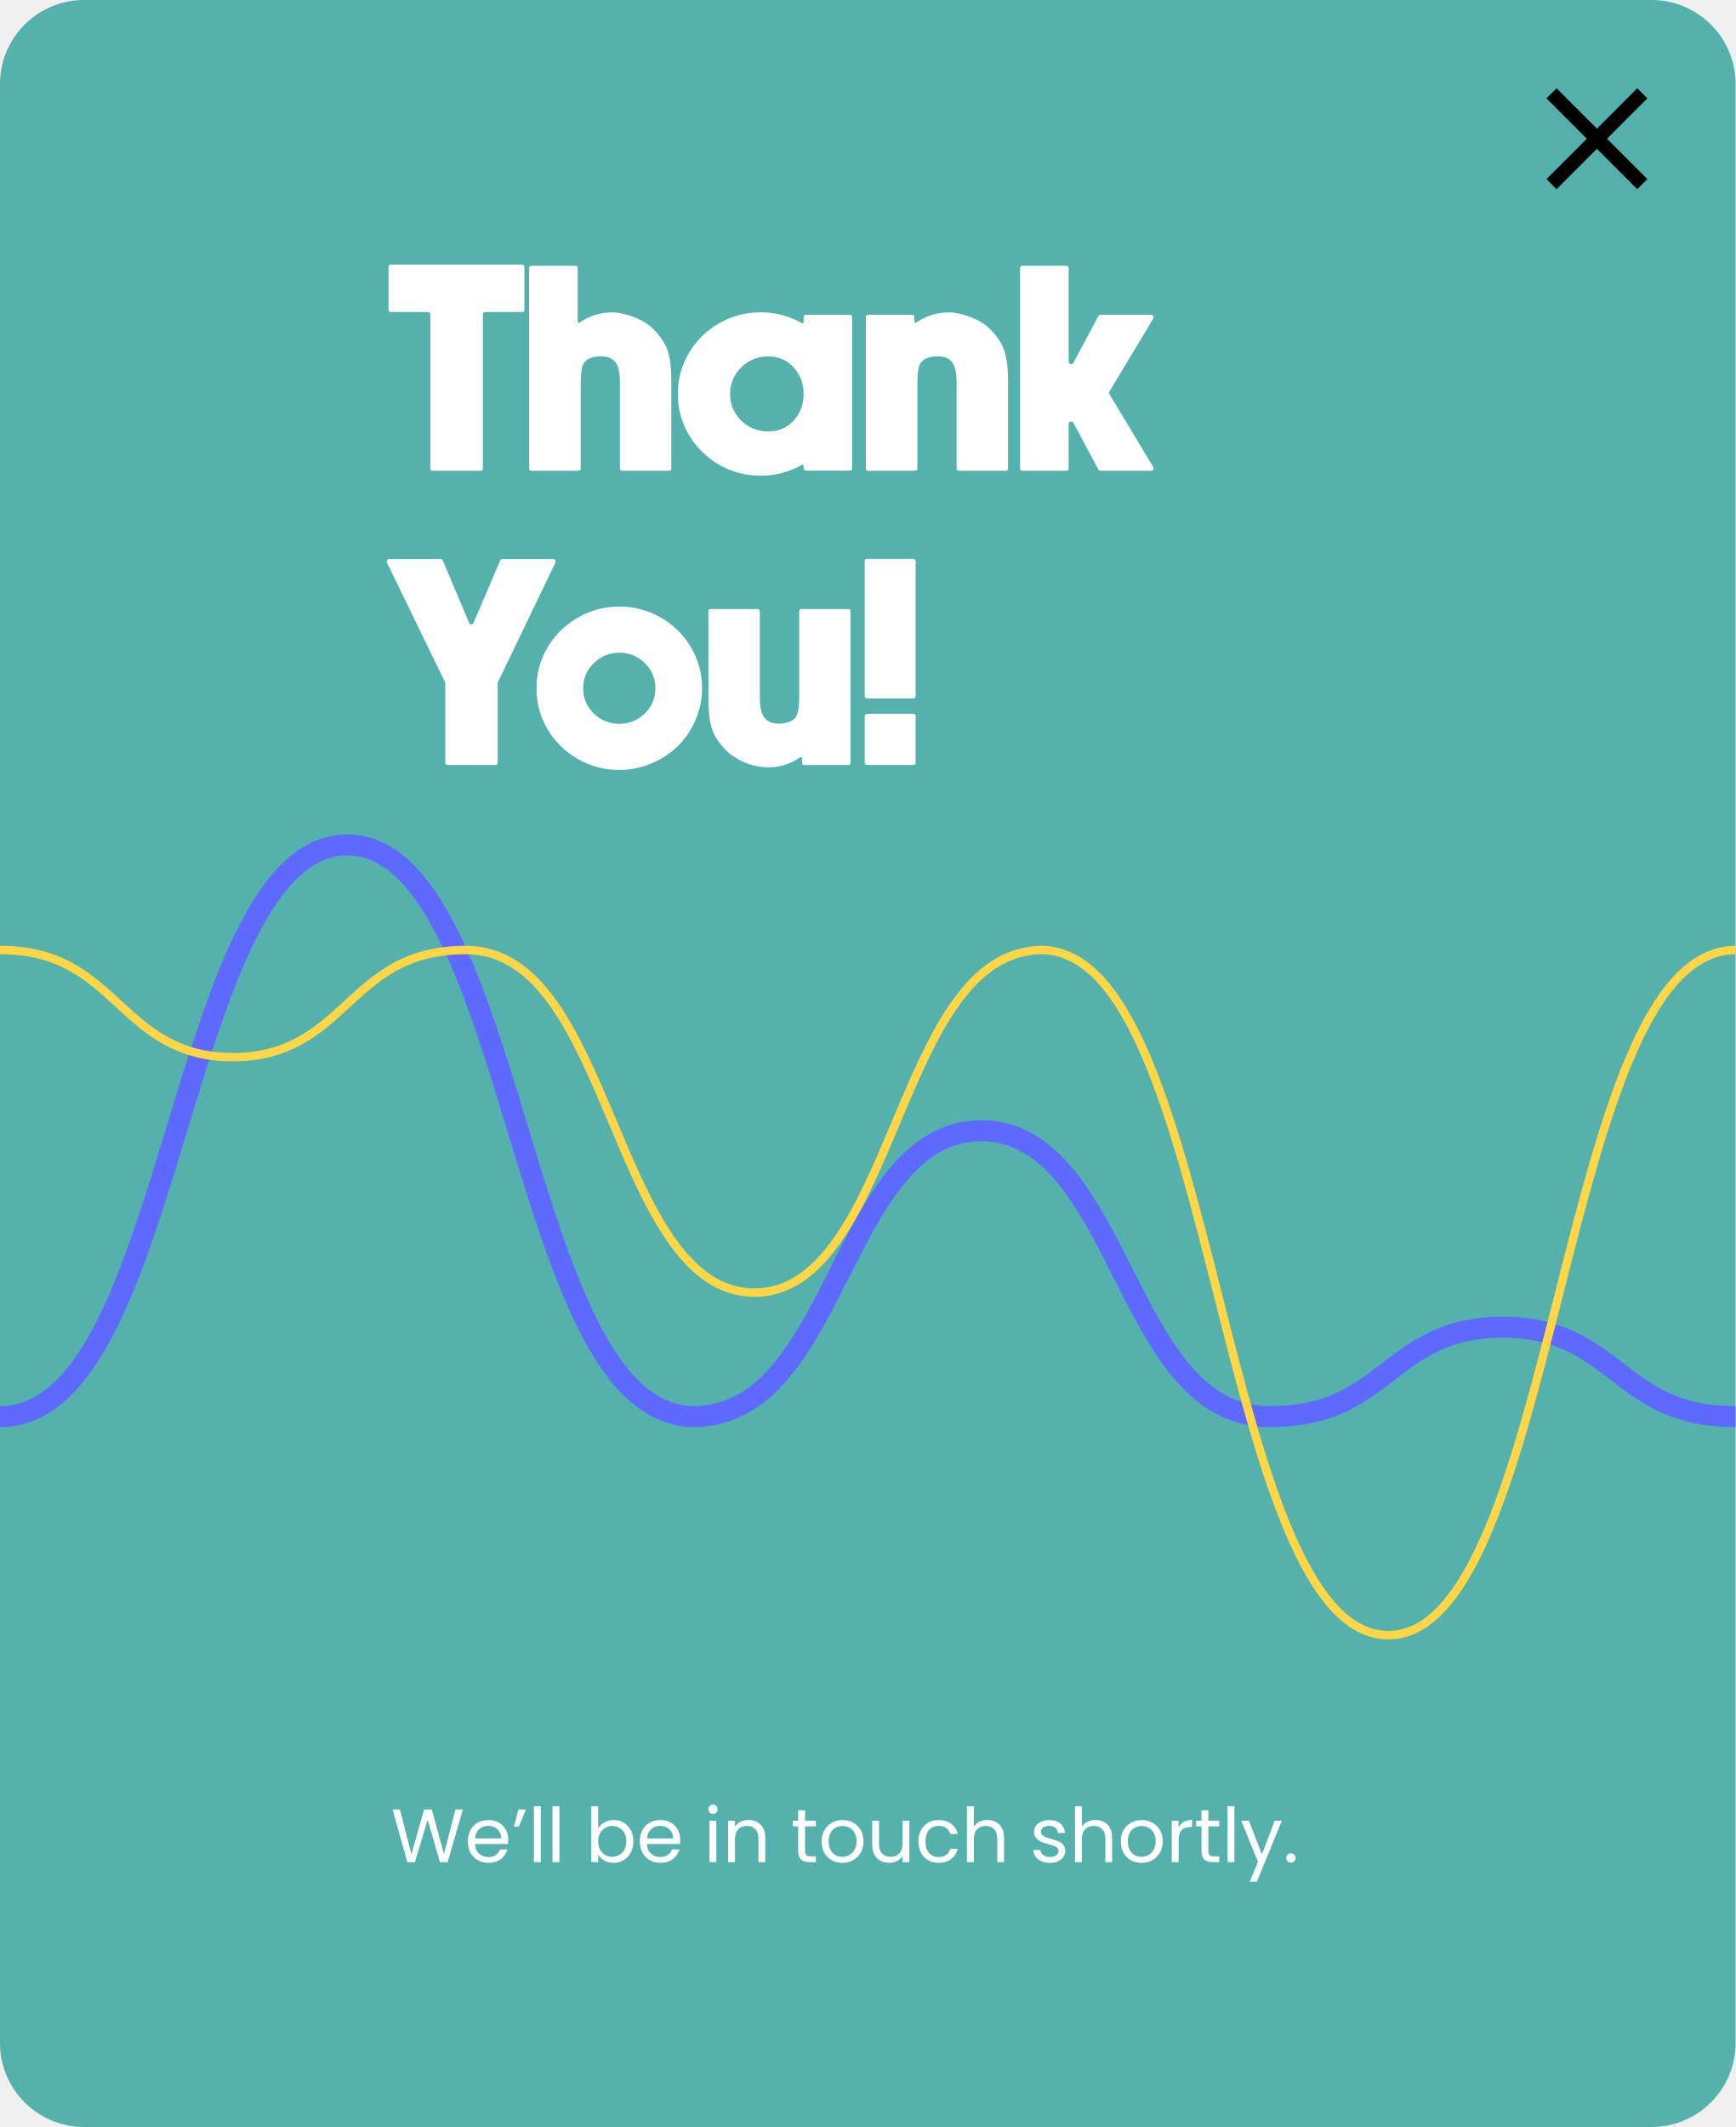
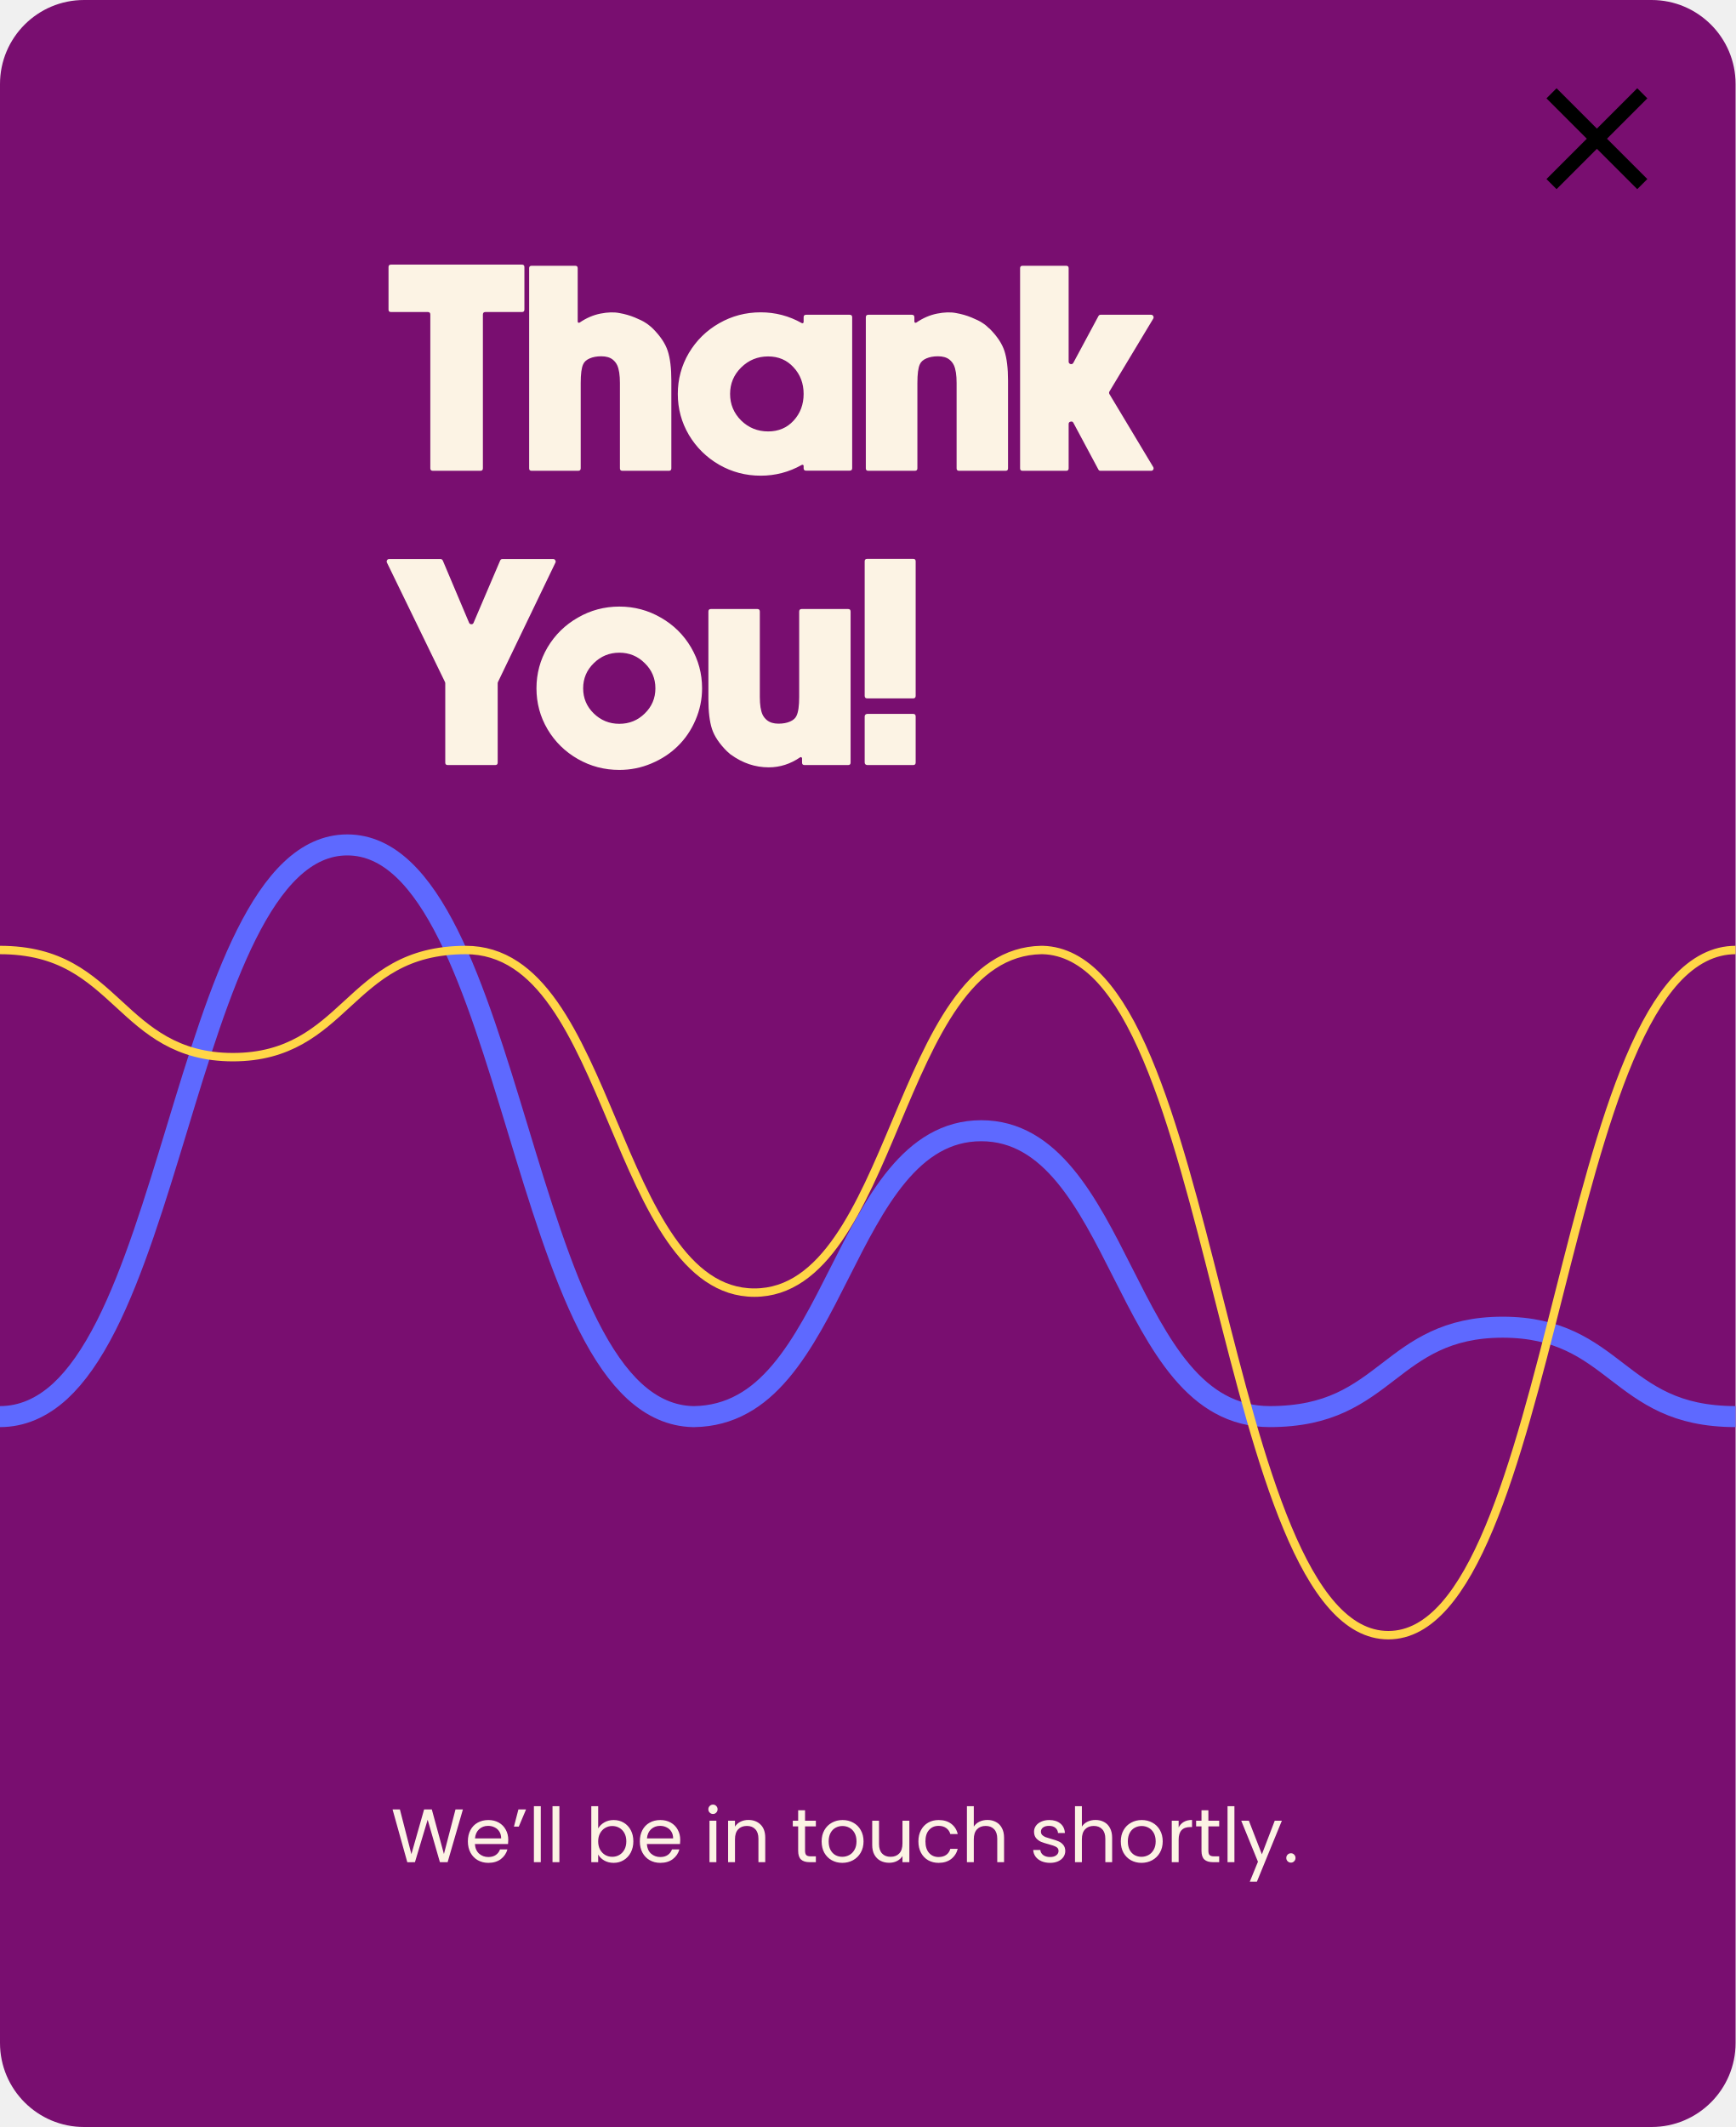
<svg xmlns="http://www.w3.org/2000/svg" width="413" height="506" fill="none">
-   <rect width="413" height="506" rx="20" fill="#55B1AB" />
+   <rect width="413" height="506" rx="20" fill="#790E70" />
  <path d="M370.4 45L368 42.6L377.6 33L368 23.4L370.4 21L380 30.6L389.6 21L392 23.4L382.4 33L392 42.6L389.6 45L380 35.4L370.4 45Z" fill="black" />
-   <path d="M124.206 62.952C124.593 62.952 124.787 63.146 124.787 63.533V73.65C124.787 74.038 124.593 74.231 124.206 74.231H115.49C115.103 74.231 114.909 74.436 114.909 74.847V111.419C114.909 111.806 114.704 112 114.294 112H103.015C102.604 112 102.399 111.806 102.399 111.419V74.847C102.399 74.436 102.206 74.231 101.818 74.231H93.034C92.647 74.231 92.453 74.038 92.453 73.65V63.533C92.453 63.146 92.647 62.952 93.034 62.952H124.206ZM155.344 78.162C157.144 79.962 158.329 81.74 158.898 83.494C159.468 85.249 159.753 87.596 159.753 90.535V111.419C159.753 111.806 159.559 112 159.172 112H148.098C147.71 112 147.517 111.806 147.517 111.419V91.116C147.517 89.225 147.3 87.812 146.867 86.878C146.617 86.354 146.263 85.909 145.808 85.545C145.147 85.021 144.235 84.759 143.073 84.759C142.002 84.759 141.079 84.93 140.305 85.272C139.53 85.613 139.017 86.08 138.767 86.673C138.379 87.493 138.186 88.974 138.186 91.116V111.419C138.186 111.806 137.98 112 137.57 112H126.496C126.109 112 125.915 111.806 125.915 111.419V63.807C125.915 63.419 126.109 63.226 126.496 63.226H136.887C137.274 63.226 137.468 63.419 137.468 63.807V76.487C137.468 76.601 137.513 76.692 137.604 76.761C137.718 76.806 137.832 76.795 137.946 76.727C139.519 75.656 141.159 74.949 142.868 74.607C144.6 74.266 146.104 74.22 147.38 74.471C148.679 74.699 149.909 75.052 151.071 75.53C152.233 76.009 153.065 76.419 153.566 76.761C154.09 77.103 154.41 77.33 154.523 77.444C154.842 77.695 155.116 77.934 155.344 78.162ZM202.17 74.881C202.58 74.881 202.785 75.075 202.785 75.462V111.385C202.785 111.772 202.58 111.966 202.17 111.966H191.813C191.426 111.966 191.232 111.772 191.232 111.385V110.838C191.232 110.724 191.187 110.644 191.096 110.599C191.005 110.553 190.902 110.553 190.788 110.599C187.757 112.308 184.499 113.162 181.013 113.162C177.458 113.162 174.165 112.296 171.135 110.564C168.104 108.81 165.7 106.44 163.923 103.455C162.168 100.47 161.291 97.223 161.291 93.714C161.291 90.205 162.168 86.958 163.923 83.973C165.7 80.988 168.104 78.629 171.135 76.897C174.165 75.166 177.458 74.3 181.013 74.3C184.499 74.3 187.757 75.154 190.788 76.863C190.902 76.909 191.005 76.909 191.096 76.863C191.187 76.795 191.232 76.704 191.232 76.59V75.462C191.232 75.075 191.426 74.881 191.813 74.881H202.17ZM182.79 102.635C185.251 102.635 187.268 101.78 188.84 100.071C190.435 98.34 191.232 96.22 191.232 93.714C191.232 91.207 190.435 89.1 188.84 87.391C187.268 85.659 185.251 84.793 182.79 84.793C180.284 84.793 178.142 85.67 176.364 87.425C174.61 89.157 173.732 91.253 173.732 93.714C173.732 96.175 174.61 98.283 176.364 100.037C178.142 101.769 180.284 102.635 182.79 102.635ZM235.461 78.162C237.261 79.962 238.446 81.74 239.016 83.494C239.585 85.249 239.87 87.596 239.87 90.535V111.419C239.87 111.806 239.676 112 239.289 112H228.215C227.827 112 227.634 111.806 227.634 111.419V91.116C227.634 89.225 227.417 87.812 226.984 86.878C226.734 86.354 226.381 85.909 225.925 85.545C225.264 85.021 224.353 84.759 223.19 84.759C222.119 84.759 221.197 84.93 220.422 85.272C219.647 85.613 219.134 86.08 218.884 86.673C218.496 87.493 218.303 88.974 218.303 91.116V111.419C218.303 111.806 218.098 112 217.688 112H206.613C206.226 112 206.032 111.806 206.032 111.419V75.496C206.032 75.086 206.226 74.881 206.613 74.881H217.004C217.391 74.881 217.585 75.086 217.585 75.496V76.487C217.585 76.601 217.631 76.692 217.722 76.761C217.836 76.806 217.95 76.795 218.063 76.727C219.636 75.656 221.276 74.949 222.985 74.607C224.717 74.266 226.221 74.22 227.497 74.471C228.796 74.699 230.026 75.052 231.188 75.53C232.351 76.009 233.182 76.419 233.684 76.761C234.208 77.103 234.527 77.33 234.641 77.444C234.732 77.513 234.823 77.592 234.914 77.684C235.005 77.752 235.096 77.843 235.188 77.957C235.301 78.048 235.393 78.117 235.461 78.162ZM264.001 93.748L274.426 111.111C274.54 111.316 274.54 111.521 274.426 111.727C274.312 111.909 274.141 112 273.913 112H261.882C261.631 112 261.46 111.897 261.369 111.692L255.422 100.584C255.285 100.311 255.057 100.219 254.738 100.311C254.442 100.379 254.294 100.561 254.294 100.857V111.419C254.294 111.806 254.1 112 253.713 112H243.322C242.935 112 242.741 111.806 242.741 111.419V63.807C242.741 63.419 242.935 63.226 243.322 63.226H253.713C254.1 63.226 254.294 63.419 254.294 63.807V86.023C254.294 86.32 254.442 86.513 254.738 86.605C255.057 86.673 255.285 86.57 255.422 86.297L261.369 75.223C261.483 74.995 261.654 74.881 261.882 74.881H273.913C274.141 74.881 274.312 74.983 274.426 75.189C274.54 75.394 274.54 75.599 274.426 75.804L264.001 93.133C263.887 93.315 263.887 93.52 264.001 93.748ZM131.623 132.986C131.851 132.986 132.022 133.089 132.136 133.294C132.25 133.476 132.261 133.659 132.17 133.841L118.498 162.244C118.452 162.335 118.43 162.415 118.43 162.483V181.419C118.43 181.806 118.236 182 117.849 182H106.535C106.148 182 105.954 181.806 105.954 181.419V162.483C105.954 162.415 105.931 162.335 105.886 162.244L92.077 133.841C91.986 133.636 91.997 133.442 92.111 133.26C92.225 133.077 92.396 132.986 92.624 132.986H104.826C105.054 132.986 105.236 133.112 105.373 133.362L111.628 148.162C111.742 148.39 111.924 148.504 112.175 148.504C112.425 148.504 112.596 148.39 112.688 148.162L119.011 133.362C119.125 133.112 119.307 132.986 119.558 132.986H131.623ZM137.502 146.932C140.533 145.177 143.825 144.3 147.38 144.3C150.935 144.3 154.227 145.177 157.258 146.932C160.288 148.663 162.681 151.022 164.436 154.007C166.19 156.992 167.067 160.239 167.067 163.748C167.067 166.368 166.543 168.886 165.495 171.302C164.47 173.694 163.068 175.757 161.291 177.488C159.536 179.22 157.44 180.599 155.002 181.624C152.587 182.649 150.046 183.162 147.38 183.162C143.825 183.162 140.533 182.296 137.502 180.564C134.471 178.833 132.067 176.474 130.29 173.489C128.535 170.504 127.658 167.257 127.658 163.748C127.658 160.239 128.535 156.992 130.29 154.007C132.067 151.022 134.471 148.663 137.502 146.932ZM141.296 169.729C142.982 171.37 145.01 172.19 147.38 172.19C149.75 172.19 151.766 171.37 153.43 169.729C155.116 168.089 155.959 166.095 155.959 163.748C155.959 161.401 155.116 159.407 153.43 157.767C151.766 156.103 149.75 155.271 147.38 155.271C145.01 155.271 142.982 156.103 141.296 157.767C139.61 159.407 138.767 161.401 138.767 163.748C138.767 166.095 139.61 168.089 141.296 169.729ZM201.828 144.881C202.215 144.881 202.409 145.086 202.409 145.496V181.419C202.409 181.806 202.215 182 201.828 182H191.438C191.05 182 190.856 181.806 190.856 181.419V180.394C190.856 180.28 190.799 180.2 190.686 180.154C190.594 180.086 190.503 180.086 190.412 180.154C188.088 181.749 185.593 182.547 182.927 182.547C179.691 182.547 176.683 181.533 173.903 179.505L173.835 179.471C173.539 179.22 173.254 178.969 172.98 178.719C171.18 176.919 169.995 175.153 169.426 173.421C168.856 171.666 168.571 169.319 168.571 166.38V145.496C168.571 145.086 168.765 144.881 169.152 144.881H180.227C180.614 144.881 180.808 145.086 180.808 145.496V165.799C180.808 167.667 181.024 169.069 181.457 170.003C181.708 170.527 182.061 170.971 182.517 171.336C183.2 171.883 184.112 172.156 185.251 172.156C186.322 172.156 187.245 171.985 188.02 171.644C188.794 171.302 189.307 170.835 189.558 170.242C189.968 169.376 190.173 167.895 190.173 165.799V145.496C190.173 145.086 190.367 144.881 190.754 144.881H201.828ZM217.312 169.832C217.699 169.832 217.893 170.037 217.893 170.447V181.385C217.893 181.795 217.699 182 217.312 182H206.374C206.215 182 206.066 181.943 205.93 181.829C205.816 181.715 205.759 181.567 205.759 181.385V170.447C205.759 170.265 205.816 170.117 205.93 170.003C206.066 169.889 206.215 169.832 206.374 169.832H217.312ZM217.312 132.952C217.699 132.952 217.893 133.146 217.893 133.533V165.525C217.893 165.936 217.699 166.141 217.312 166.141H206.34C205.952 166.141 205.759 165.936 205.759 165.525V133.533C205.759 133.146 205.952 132.952 206.34 132.952H217.312Z" fill="white" />
+   <path d="M124.206 62.952C124.593 62.952 124.787 63.146 124.787 63.533V73.65C124.787 74.038 124.593 74.231 124.206 74.231H115.49C115.103 74.231 114.909 74.436 114.909 74.847V111.419C114.909 111.806 114.704 112 114.294 112H103.015C102.604 112 102.399 111.806 102.399 111.419V74.847C102.399 74.436 102.206 74.231 101.818 74.231H93.034C92.647 74.231 92.453 74.038 92.453 73.65V63.533C92.453 63.146 92.647 62.952 93.034 62.952H124.206ZM155.344 78.162C157.144 79.962 158.329 81.74 158.898 83.494C159.468 85.249 159.753 87.596 159.753 90.535V111.419C159.753 111.806 159.559 112 159.172 112H148.098C147.71 112 147.517 111.806 147.517 111.419V91.116C147.517 89.225 147.3 87.812 146.867 86.878C146.617 86.354 146.263 85.909 145.808 85.545C145.147 85.021 144.235 84.759 143.073 84.759C142.002 84.759 141.079 84.93 140.305 85.272C139.53 85.613 139.017 86.08 138.767 86.673C138.379 87.493 138.186 88.974 138.186 91.116V111.419C138.186 111.806 137.98 112 137.57 112H126.496C126.109 112 125.915 111.806 125.915 111.419V63.807C125.915 63.419 126.109 63.226 126.496 63.226H136.887C137.274 63.226 137.468 63.419 137.468 63.807V76.487C137.468 76.601 137.513 76.692 137.604 76.761C137.718 76.806 137.832 76.795 137.946 76.727C139.519 75.656 141.159 74.949 142.868 74.607C144.6 74.266 146.104 74.22 147.38 74.471C148.679 74.699 149.909 75.052 151.071 75.53C152.233 76.009 153.065 76.419 153.566 76.761C154.09 77.103 154.41 77.33 154.523 77.444C154.842 77.695 155.116 77.934 155.344 78.162ZM202.17 74.881C202.58 74.881 202.785 75.075 202.785 75.462V111.385C202.785 111.772 202.58 111.966 202.17 111.966H191.813C191.426 111.966 191.232 111.772 191.232 111.385V110.838C191.232 110.724 191.187 110.644 191.096 110.599C191.005 110.553 190.902 110.553 190.788 110.599C187.757 112.308 184.499 113.162 181.013 113.162C177.458 113.162 174.165 112.296 171.135 110.564C168.104 108.81 165.7 106.44 163.923 103.455C162.168 100.47 161.291 97.223 161.291 93.714C161.291 90.205 162.168 86.958 163.923 83.973C165.7 80.988 168.104 78.629 171.135 76.897C174.165 75.166 177.458 74.3 181.013 74.3C184.499 74.3 187.757 75.154 190.788 76.863C190.902 76.909 191.005 76.909 191.096 76.863C191.187 76.795 191.232 76.704 191.232 76.59V75.462C191.232 75.075 191.426 74.881 191.813 74.881H202.17ZM182.79 102.635C185.251 102.635 187.268 101.78 188.84 100.071C190.435 98.34 191.232 96.22 191.232 93.714C191.232 91.207 190.435 89.1 188.84 87.391C187.268 85.659 185.251 84.793 182.79 84.793C180.284 84.793 178.142 85.67 176.364 87.425C174.61 89.157 173.732 91.253 173.732 93.714C173.732 96.175 174.61 98.283 176.364 100.037C178.142 101.769 180.284 102.635 182.79 102.635ZM235.461 78.162C237.261 79.962 238.446 81.74 239.016 83.494C239.585 85.249 239.87 87.596 239.87 90.535V111.419C239.87 111.806 239.676 112 239.289 112H228.215C227.827 112 227.634 111.806 227.634 111.419V91.116C227.634 89.225 227.417 87.812 226.984 86.878C226.734 86.354 226.381 85.909 225.925 85.545C225.264 85.021 224.353 84.759 223.19 84.759C222.119 84.759 221.197 84.93 220.422 85.272C219.647 85.613 219.134 86.08 218.884 86.673C218.496 87.493 218.303 88.974 218.303 91.116V111.419C218.303 111.806 218.098 112 217.688 112H206.613C206.226 112 206.032 111.806 206.032 111.419V75.496C206.032 75.086 206.226 74.881 206.613 74.881H217.004C217.391 74.881 217.585 75.086 217.585 75.496V76.487C217.585 76.601 217.631 76.692 217.722 76.761C217.836 76.806 217.95 76.795 218.063 76.727C219.636 75.656 221.276 74.949 222.985 74.607C224.717 74.266 226.221 74.22 227.497 74.471C228.796 74.699 230.026 75.052 231.188 75.53C232.351 76.009 233.182 76.419 233.684 76.761C234.208 77.103 234.527 77.33 234.641 77.444C234.732 77.513 234.823 77.592 234.914 77.684C235.005 77.752 235.096 77.843 235.188 77.957C235.301 78.048 235.393 78.117 235.461 78.162ZM264.001 93.748L274.426 111.111C274.54 111.316 274.54 111.521 274.426 111.727C274.312 111.909 274.141 112 273.913 112H261.882C261.631 112 261.46 111.897 261.369 111.692L255.422 100.584C255.285 100.311 255.057 100.219 254.738 100.311C254.442 100.379 254.294 100.561 254.294 100.857V111.419C254.294 111.806 254.1 112 253.713 112H243.322C242.935 112 242.741 111.806 242.741 111.419V63.807C242.741 63.419 242.935 63.226 243.322 63.226H253.713C254.1 63.226 254.294 63.419 254.294 63.807V86.023C254.294 86.32 254.442 86.513 254.738 86.605C255.057 86.673 255.285 86.57 255.422 86.297L261.369 75.223C261.483 74.995 261.654 74.881 261.882 74.881H273.913C274.141 74.881 274.312 74.983 274.426 75.189C274.54 75.394 274.54 75.599 274.426 75.804L264.001 93.133C263.887 93.315 263.887 93.52 264.001 93.748ZM131.623 132.986C131.851 132.986 132.022 133.089 132.136 133.294C132.25 133.476 132.261 133.659 132.17 133.841L118.498 162.244C118.452 162.335 118.43 162.415 118.43 162.483V181.419C118.43 181.806 118.236 182 117.849 182H106.535C106.148 182 105.954 181.806 105.954 181.419V162.483C105.954 162.415 105.931 162.335 105.886 162.244L92.077 133.841C91.986 133.636 91.997 133.442 92.111 133.26C92.225 133.077 92.396 132.986 92.624 132.986H104.826C105.054 132.986 105.236 133.112 105.373 133.362L111.628 148.162C111.742 148.39 111.924 148.504 112.175 148.504C112.425 148.504 112.596 148.39 112.688 148.162L119.011 133.362C119.125 133.112 119.307 132.986 119.558 132.986H131.623ZM137.502 146.932C140.533 145.177 143.825 144.3 147.38 144.3C150.935 144.3 154.227 145.177 157.258 146.932C160.288 148.663 162.681 151.022 164.436 154.007C166.19 156.992 167.067 160.239 167.067 163.748C167.067 166.368 166.543 168.886 165.495 171.302C164.47 173.694 163.068 175.757 161.291 177.488C159.536 179.22 157.44 180.599 155.002 181.624C152.587 182.649 150.046 183.162 147.38 183.162C143.825 183.162 140.533 182.296 137.502 180.564C134.471 178.833 132.067 176.474 130.29 173.489C128.535 170.504 127.658 167.257 127.658 163.748C127.658 160.239 128.535 156.992 130.29 154.007C132.067 151.022 134.471 148.663 137.502 146.932ZM141.296 169.729C142.982 171.37 145.01 172.19 147.38 172.19C149.75 172.19 151.766 171.37 153.43 169.729C155.116 168.089 155.959 166.095 155.959 163.748C155.959 161.401 155.116 159.407 153.43 157.767C151.766 156.103 149.75 155.271 147.38 155.271C145.01 155.271 142.982 156.103 141.296 157.767C139.61 159.407 138.767 161.401 138.767 163.748C138.767 166.095 139.61 168.089 141.296 169.729ZM201.828 144.881C202.215 144.881 202.409 145.086 202.409 145.496V181.419C202.409 181.806 202.215 182 201.828 182H191.438C191.05 182 190.856 181.806 190.856 181.419V180.394C190.856 180.28 190.799 180.2 190.686 180.154C190.594 180.086 190.503 180.086 190.412 180.154C188.088 181.749 185.593 182.547 182.927 182.547C179.691 182.547 176.683 181.533 173.903 179.505L173.835 179.471C173.539 179.22 173.254 178.969 172.98 178.719C171.18 176.919 169.995 175.153 169.426 173.421C168.856 171.666 168.571 169.319 168.571 166.38V145.496C168.571 145.086 168.765 144.881 169.152 144.881H180.227C180.614 144.881 180.808 145.086 180.808 145.496V165.799C180.808 167.667 181.024 169.069 181.457 170.003C181.708 170.527 182.061 170.971 182.517 171.336C183.2 171.883 184.112 172.156 185.251 172.156C186.322 172.156 187.245 171.985 188.02 171.644C188.794 171.302 189.307 170.835 189.558 170.242C189.968 169.376 190.173 167.895 190.173 165.799V145.496C190.173 145.086 190.367 144.881 190.754 144.881H201.828ZM217.312 169.832C217.699 169.832 217.893 170.037 217.893 170.447V181.385C217.893 181.795 217.699 182 217.312 182H206.374C206.215 182 206.066 181.943 205.93 181.829C205.816 181.715 205.759 181.567 205.759 181.385V170.447C205.759 170.265 205.816 170.117 205.93 170.003C206.066 169.889 206.215 169.832 206.374 169.832H217.312ZM217.312 132.952C217.699 132.952 217.893 133.146 217.893 133.533V165.525C217.893 165.936 217.699 166.141 217.312 166.141H206.34C205.952 166.141 205.759 165.936 205.759 165.525V133.533C205.759 133.146 205.952 132.952 206.34 132.952H217.312Z" fill="#FCF3E4" />
  <path d="M413 337C409.551 337 406.32 336.68 403.398 336.055C400.806 335.499 398.411 334.706 396.057 333.622C391.71 331.62 388.189 328.909 384.771 326.296C378.009 321.096 371.019 315.73 357.575 315.73C344.132 315.73 337.142 321.096 330.379 326.296C326.972 328.909 323.441 331.62 319.094 333.622C316.74 334.706 314.334 335.499 311.753 336.055C308.821 336.68 305.589 337 302.151 337C297.876 337 293.88 335.985 290.246 333.969C287.035 332.19 284.061 329.646 281.15 326.185C275.77 319.79 271.403 311.129 267.17 302.76C258.786 286.162 250.123 268.993 233.49 268.993C216.846 268.993 208.183 286.162 199.809 302.76C195.586 311.129 191.219 319.79 185.829 326.185C182.918 329.646 179.944 332.204 176.733 333.969C173.233 335.916 169.371 336.93 165.272 337C165.221 337 165.159 337 165.107 337C165.014 337 164.921 337 164.839 337C159.862 336.875 155.195 334.845 150.952 330.939C147.09 327.38 143.507 322.278 140.007 315.355C133.533 302.566 128.267 285.258 123.188 268.52C113.1 235.323 102.672 201 82.641 201C62.611 201 52.183 235.323 42.095 268.52C37.005 285.258 31.749 302.566 25.276 315.355C21.765 322.278 18.182 327.38 14.331 330.939C9.953 334.956 5.142 337 0 337" stroke="#5E69FF" stroke-width="5" stroke-miterlimit="10" />
  <path d="M0 226C3.449 226 6.68 226.383 9.602 227.133C12.194 227.799 14.59 228.749 16.944 230.049C21.291 232.448 24.812 235.697 28.229 238.829C34.992 245.061 41.983 251.492 55.426 251.492C68.859 251.492 75.86 245.061 82.623 238.829C86.03 235.697 89.561 232.448 93.908 230.049C96.262 228.749 98.668 227.799 101.249 227.133C104.182 226.383 107.414 226 110.852 226C115.127 226 119.123 227.216 122.757 229.632C125.968 231.765 128.942 234.814 131.854 238.963C137.233 246.627 141.601 257.007 145.834 267.037C154.218 286.931 162.881 307.508 179.515 307.508C196.159 307.508 204.822 286.931 213.196 267.037C217.419 257.007 221.787 246.627 227.176 238.963C230.088 234.814 233.062 231.748 236.273 229.632C239.773 227.3 243.635 226.083 247.734 226C247.786 226 247.848 226 247.899 226C247.992 226 248.085 226 248.168 226C253.144 226.15 257.811 228.583 262.055 233.264C265.917 237.53 269.5 243.645 273 251.942C279.474 267.271 284.74 288.014 289.82 308.075C299.907 347.863 310.336 389 330.367 389C350.398 389 360.827 347.863 370.914 308.075C376.005 288.014 381.26 267.271 387.734 251.942C391.245 243.645 394.828 237.53 398.679 233.264C403.046 228.449 407.868 226 413 226" stroke="#FFD647" stroke-width="2" stroke-miterlimit="10" />
-   <path d="M110.154 430.454L106.518 443H104.682L101.766 432.902L98.742 443L96.924 443.018L93.414 430.454H95.16L97.896 441.092L100.92 430.454H102.756L105.636 441.056L108.39 430.454H110.154ZM120.947 437.69C120.947 438.002 120.929 438.332 120.893 438.68H113.009C113.069 439.652 113.399 440.414 113.999 440.966C114.611 441.506 115.349 441.776 116.213 441.776C116.921 441.776 117.509 441.614 117.977 441.29C118.457 440.954 118.793 440.51 118.985 439.958H120.749C120.485 440.906 119.957 441.68 119.165 442.28C118.373 442.868 117.389 443.162 116.213 443.162C115.277 443.162 114.437 442.952 113.693 442.532C112.961 442.112 112.385 441.518 111.965 440.75C111.545 439.97 111.335 439.07 111.335 438.05C111.335 437.03 111.539 436.136 111.947 435.368C112.355 434.6 112.925 434.012 113.657 433.604C114.401 433.184 115.253 432.974 116.213 432.974C117.149 432.974 117.977 433.178 118.697 433.586C119.417 433.994 119.969 434.558 120.353 435.278C120.749 435.986 120.947 436.79 120.947 437.69ZM119.255 437.348C119.255 436.724 119.117 436.19 118.841 435.746C118.565 435.29 118.187 434.948 117.707 434.72C117.239 434.48 116.717 434.36 116.141 434.36C115.313 434.36 114.605 434.624 114.017 435.152C113.441 435.68 113.111 436.412 113.027 437.348H119.255ZM123.361 430.454H125.179L123.451 434.54H122.299L123.361 430.454ZM128.684 429.68V443H127.046V429.68H128.684ZM133.114 429.68V443H131.476V429.68H133.114ZM142.342 434.972C142.678 434.384 143.17 433.904 143.818 433.532C144.466 433.16 145.204 432.974 146.032 432.974C146.92 432.974 147.718 433.184 148.426 433.604C149.134 434.024 149.692 434.618 150.1 435.386C150.508 436.142 150.712 437.024 150.712 438.032C150.712 439.028 150.508 439.916 150.1 440.696C149.692 441.476 149.128 442.082 148.408 442.514C147.7 442.946 146.908 443.162 146.032 443.162C145.18 443.162 144.43 442.976 143.782 442.604C143.146 442.232 142.666 441.758 142.342 441.182V443H140.704V429.68H142.342V434.972ZM149.038 438.032C149.038 437.288 148.888 436.64 148.588 436.088C148.288 435.536 147.88 435.116 147.364 434.828C146.86 434.54 146.302 434.396 145.69 434.396C145.09 434.396 144.532 434.546 144.016 434.846C143.512 435.134 143.104 435.56 142.792 436.124C142.492 436.676 142.342 437.318 142.342 438.05C142.342 438.794 142.492 439.448 142.792 440.012C143.104 440.564 143.512 440.99 144.016 441.29C144.532 441.578 145.09 441.722 145.69 441.722C146.302 441.722 146.86 441.578 147.364 441.29C147.88 440.99 148.288 440.564 148.588 440.012C148.888 439.448 149.038 438.788 149.038 438.032ZM161.868 437.69C161.868 438.002 161.85 438.332 161.814 438.68H153.93C153.99 439.652 154.32 440.414 154.92 440.966C155.532 441.506 156.27 441.776 157.134 441.776C157.842 441.776 158.43 441.614 158.898 441.29C159.378 440.954 159.714 440.51 159.906 439.958H161.67C161.406 440.906 160.878 441.68 160.086 442.28C159.294 442.868 158.31 443.162 157.134 443.162C156.198 443.162 155.358 442.952 154.614 442.532C153.882 442.112 153.306 441.518 152.886 440.75C152.466 439.97 152.256 439.07 152.256 438.05C152.256 437.03 152.46 436.136 152.868 435.368C153.276 434.6 153.846 434.012 154.578 433.604C155.322 433.184 156.174 432.974 157.134 432.974C158.07 432.974 158.898 433.178 159.618 433.586C160.338 433.994 160.89 434.558 161.274 435.278C161.67 435.986 161.868 436.79 161.868 437.69ZM160.176 437.348C160.176 436.724 160.038 436.19 159.762 435.746C159.486 435.29 159.108 434.948 158.628 434.72C158.16 434.48 157.638 434.36 157.062 434.36C156.234 434.36 155.526 434.624 154.938 435.152C154.362 435.68 154.032 436.412 153.948 437.348H160.176ZM169.675 431.534C169.363 431.534 169.099 431.426 168.883 431.21C168.667 430.994 168.559 430.73 168.559 430.418C168.559 430.106 168.667 429.842 168.883 429.626C169.099 429.41 169.363 429.302 169.675 429.302C169.975 429.302 170.227 429.41 170.431 429.626C170.647 429.842 170.755 430.106 170.755 430.418C170.755 430.73 170.647 430.994 170.431 431.21C170.227 431.426 169.975 431.534 169.675 431.534ZM170.467 433.136V443H168.829V433.136H170.467ZM178.065 432.956C179.265 432.956 180.237 433.322 180.981 434.054C181.725 434.774 182.097 435.818 182.097 437.186V443H180.477V437.42C180.477 436.436 180.231 435.686 179.739 435.17C179.247 434.642 178.575 434.378 177.723 434.378C176.859 434.378 176.169 434.648 175.653 435.188C175.149 435.728 174.897 436.514 174.897 437.546V443H173.259V433.136H174.897V434.54C175.221 434.036 175.659 433.646 176.211 433.37C176.775 433.094 177.393 432.956 178.065 432.956ZM191.57 434.486V440.3C191.57 440.78 191.672 441.122 191.876 441.326C192.08 441.518 192.434 441.614 192.938 441.614H194.144V443H192.668C191.756 443 191.072 442.79 190.616 442.37C190.16 441.95 189.932 441.26 189.932 440.3V434.486H188.654V433.136H189.932V430.652H191.57V433.136H194.144V434.486H191.57ZM200.43 443.162C199.506 443.162 198.666 442.952 197.91 442.532C197.166 442.112 196.578 441.518 196.146 440.75C195.726 439.97 195.516 439.07 195.516 438.05C195.516 437.042 195.732 436.154 196.164 435.386C196.608 434.606 197.208 434.012 197.964 433.604C198.72 433.184 199.566 432.974 200.502 432.974C201.438 432.974 202.284 433.184 203.04 433.604C203.796 434.012 204.39 434.6 204.822 435.368C205.266 436.136 205.488 437.03 205.488 438.05C205.488 439.07 205.26 439.97 204.804 440.75C204.36 441.518 203.754 442.112 202.986 442.532C202.218 442.952 201.366 443.162 200.43 443.162ZM200.43 441.722C201.018 441.722 201.57 441.584 202.086 441.308C202.602 441.032 203.016 440.618 203.328 440.066C203.652 439.514 203.814 438.842 203.814 438.05C203.814 437.258 203.658 436.586 203.346 436.034C203.034 435.482 202.626 435.074 202.122 434.81C201.618 434.534 201.072 434.396 200.484 434.396C199.884 434.396 199.332 434.534 198.828 434.81C198.336 435.074 197.94 435.482 197.64 436.034C197.34 436.586 197.19 437.258 197.19 438.05C197.19 438.854 197.334 439.532 197.622 440.084C197.922 440.636 198.318 441.05 198.81 441.326C199.302 441.59 199.842 441.722 200.43 441.722ZM216.39 433.136V443H214.752V441.542C214.44 442.046 214.002 442.442 213.438 442.73C212.886 443.006 212.274 443.144 211.602 443.144C210.834 443.144 210.144 442.988 209.532 442.676C208.92 442.352 208.434 441.872 208.074 441.236C207.726 440.6 207.552 439.826 207.552 438.914V433.136H209.172V438.698C209.172 439.67 209.418 440.42 209.91 440.948C210.402 441.464 211.074 441.722 211.926 441.722C212.802 441.722 213.492 441.452 213.996 440.912C214.5 440.372 214.752 439.586 214.752 438.554V433.136H216.39ZM218.544 438.05C218.544 437.03 218.748 436.142 219.156 435.386C219.564 434.618 220.128 434.024 220.848 433.604C221.58 433.184 222.414 432.974 223.35 432.974C224.562 432.974 225.558 433.268 226.338 433.856C227.13 434.444 227.652 435.26 227.904 436.304H226.14C225.972 435.704 225.642 435.23 225.15 434.882C224.67 434.534 224.07 434.36 223.35 434.36C222.414 434.36 221.658 434.684 221.082 435.332C220.506 435.968 220.218 436.874 220.218 438.05C220.218 439.238 220.506 440.156 221.082 440.804C221.658 441.452 222.414 441.776 223.35 441.776C224.07 441.776 224.67 441.608 225.15 441.272C225.63 440.936 225.96 440.456 226.14 439.832H227.904C227.64 440.84 227.112 441.65 226.32 442.262C225.528 442.862 224.538 443.162 223.35 443.162C222.414 443.162 221.58 442.952 220.848 442.532C220.128 442.112 219.564 441.518 219.156 440.75C218.748 439.982 218.544 439.082 218.544 438.05ZM234.985 432.956C235.729 432.956 236.401 433.118 237.001 433.442C237.601 433.754 238.069 434.228 238.405 434.864C238.753 435.5 238.927 436.274 238.927 437.186V443H237.307V437.42C237.307 436.436 237.061 435.686 236.569 435.17C236.077 434.642 235.405 434.378 234.553 434.378C233.689 434.378 232.999 434.648 232.483 435.188C231.979 435.728 231.727 436.514 231.727 437.546V443H230.089V429.68H231.727V434.54C232.051 434.036 232.495 433.646 233.059 433.37C233.635 433.094 234.277 432.956 234.985 432.956ZM249.894 443.162C249.138 443.162 248.46 443.036 247.86 442.784C247.26 442.52 246.786 442.16 246.438 441.704C246.09 441.236 245.898 440.702 245.862 440.102H247.554C247.602 440.594 247.83 440.996 248.238 441.308C248.658 441.62 249.204 441.776 249.876 441.776C250.5 441.776 250.992 441.638 251.352 441.362C251.712 441.086 251.892 440.738 251.892 440.318C251.892 439.886 251.7 439.568 251.316 439.364C250.932 439.148 250.338 438.938 249.534 438.734C248.802 438.542 248.202 438.35 247.734 438.158C247.278 437.954 246.882 437.66 246.546 437.276C246.222 436.88 246.06 436.364 246.06 435.728C246.06 435.224 246.21 434.762 246.51 434.342C246.81 433.922 247.236 433.592 247.788 433.352C248.34 433.1 248.97 432.974 249.678 432.974C250.77 432.974 251.652 433.25 252.324 433.802C252.996 434.354 253.356 435.11 253.404 436.07H251.766C251.73 435.554 251.52 435.14 251.136 434.828C250.764 434.516 250.26 434.36 249.624 434.36C249.036 434.36 248.568 434.486 248.22 434.738C247.872 434.99 247.698 435.32 247.698 435.728C247.698 436.052 247.8 436.322 248.004 436.538C248.22 436.742 248.484 436.91 248.796 437.042C249.12 437.162 249.564 437.3 250.128 437.456C250.836 437.648 251.412 437.84 251.856 438.032C252.3 438.212 252.678 438.488 252.99 438.86C253.314 439.232 253.482 439.718 253.494 440.318C253.494 440.858 253.344 441.344 253.044 441.776C252.744 442.208 252.318 442.55 251.766 442.802C251.226 443.042 250.602 443.162 249.894 443.162ZM260.702 432.956C261.446 432.956 262.118 433.118 262.718 433.442C263.318 433.754 263.786 434.228 264.122 434.864C264.47 435.5 264.644 436.274 264.644 437.186V443H263.024V437.42C263.024 436.436 262.778 435.686 262.286 435.17C261.794 434.642 261.122 434.378 260.27 434.378C259.406 434.378 258.716 434.648 258.2 435.188C257.696 435.728 257.444 436.514 257.444 437.546V443H255.806V429.68H257.444V434.54C257.768 434.036 258.212 433.646 258.776 433.37C259.352 433.094 259.994 432.956 260.702 432.956ZM271.622 443.162C270.698 443.162 269.858 442.952 269.102 442.532C268.358 442.112 267.77 441.518 267.338 440.75C266.918 439.97 266.708 439.07 266.708 438.05C266.708 437.042 266.924 436.154 267.356 435.386C267.8 434.606 268.4 434.012 269.156 433.604C269.912 433.184 270.758 432.974 271.694 432.974C272.63 432.974 273.476 433.184 274.232 433.604C274.988 434.012 275.582 434.6 276.014 435.368C276.458 436.136 276.68 437.03 276.68 438.05C276.68 439.07 276.452 439.97 275.996 440.75C275.552 441.518 274.946 442.112 274.178 442.532C273.41 442.952 272.558 443.162 271.622 443.162ZM271.622 441.722C272.21 441.722 272.762 441.584 273.278 441.308C273.794 441.032 274.208 440.618 274.52 440.066C274.844 439.514 275.006 438.842 275.006 438.05C275.006 437.258 274.85 436.586 274.538 436.034C274.226 435.482 273.818 435.074 273.314 434.81C272.81 434.534 272.264 434.396 271.676 434.396C271.076 434.396 270.524 434.534 270.02 434.81C269.528 435.074 269.132 435.482 268.832 436.034C268.532 436.586 268.382 437.258 268.382 438.05C268.382 438.854 268.526 439.532 268.814 440.084C269.114 440.636 269.51 441.05 270.002 441.326C270.494 441.59 271.034 441.722 271.622 441.722ZM280.471 434.738C280.759 434.174 281.167 433.736 281.695 433.424C282.235 433.112 282.889 432.956 283.657 432.956V434.648H283.225C281.389 434.648 280.471 435.644 280.471 437.636V443H278.833V433.136H280.471V434.738ZM287.546 434.486V440.3C287.546 440.78 287.648 441.122 287.852 441.326C288.056 441.518 288.41 441.614 288.914 441.614H290.12V443H288.644C287.732 443 287.048 442.79 286.592 442.37C286.136 441.95 285.908 441.26 285.908 440.3V434.486H284.63V433.136H285.908V430.652H287.546V433.136H290.12V434.486H287.546ZM293.743 429.68V443H292.105V429.68H293.743ZM305.03 433.136L299.09 447.644H297.398L299.342 442.892L295.364 433.136H297.182L300.278 441.128L303.338 433.136H305.03ZM307.199 443.108C306.887 443.108 306.623 443 306.407 442.784C306.191 442.568 306.083 442.304 306.083 441.992C306.083 441.68 306.191 441.416 306.407 441.2C306.623 440.984 306.887 440.876 307.199 440.876C307.499 440.876 307.751 440.984 307.955 441.2C308.171 441.416 308.279 441.68 308.279 441.992C308.279 442.304 308.171 442.568 307.955 442.784C307.751 443 307.499 443.108 307.199 443.108Z" fill="white" />
+   <path d="M110.154 430.454L106.518 443H104.682L101.766 432.902L98.742 443L96.924 443.018L93.414 430.454H95.16L97.896 441.092L100.92 430.454H102.756L105.636 441.056L108.39 430.454H110.154ZM120.947 437.69C120.947 438.002 120.929 438.332 120.893 438.68H113.009C113.069 439.652 113.399 440.414 113.999 440.966C114.611 441.506 115.349 441.776 116.213 441.776C116.921 441.776 117.509 441.614 117.977 441.29C118.457 440.954 118.793 440.51 118.985 439.958H120.749C120.485 440.906 119.957 441.68 119.165 442.28C118.373 442.868 117.389 443.162 116.213 443.162C115.277 443.162 114.437 442.952 113.693 442.532C112.961 442.112 112.385 441.518 111.965 440.75C111.545 439.97 111.335 439.07 111.335 438.05C111.335 437.03 111.539 436.136 111.947 435.368C112.355 434.6 112.925 434.012 113.657 433.604C114.401 433.184 115.253 432.974 116.213 432.974C117.149 432.974 117.977 433.178 118.697 433.586C119.417 433.994 119.969 434.558 120.353 435.278C120.749 435.986 120.947 436.79 120.947 437.69ZM119.255 437.348C119.255 436.724 119.117 436.19 118.841 435.746C118.565 435.29 118.187 434.948 117.707 434.72C117.239 434.48 116.717 434.36 116.141 434.36C115.313 434.36 114.605 434.624 114.017 435.152C113.441 435.68 113.111 436.412 113.027 437.348H119.255ZM123.361 430.454H125.179L123.451 434.54H122.299L123.361 430.454ZM128.684 429.68V443H127.046V429.68H128.684ZM133.114 429.68V443H131.476V429.68H133.114ZM142.342 434.972C142.678 434.384 143.17 433.904 143.818 433.532C144.466 433.16 145.204 432.974 146.032 432.974C146.92 432.974 147.718 433.184 148.426 433.604C149.134 434.024 149.692 434.618 150.1 435.386C150.508 436.142 150.712 437.024 150.712 438.032C150.712 439.028 150.508 439.916 150.1 440.696C149.692 441.476 149.128 442.082 148.408 442.514C147.7 442.946 146.908 443.162 146.032 443.162C145.18 443.162 144.43 442.976 143.782 442.604C143.146 442.232 142.666 441.758 142.342 441.182V443H140.704V429.68H142.342V434.972ZM149.038 438.032C149.038 437.288 148.888 436.64 148.588 436.088C148.288 435.536 147.88 435.116 147.364 434.828C146.86 434.54 146.302 434.396 145.69 434.396C145.09 434.396 144.532 434.546 144.016 434.846C143.512 435.134 143.104 435.56 142.792 436.124C142.492 436.676 142.342 437.318 142.342 438.05C142.342 438.794 142.492 439.448 142.792 440.012C143.104 440.564 143.512 440.99 144.016 441.29C144.532 441.578 145.09 441.722 145.69 441.722C146.302 441.722 146.86 441.578 147.364 441.29C147.88 440.99 148.288 440.564 148.588 440.012C148.888 439.448 149.038 438.788 149.038 438.032ZM161.868 437.69C161.868 438.002 161.85 438.332 161.814 438.68H153.93C153.99 439.652 154.32 440.414 154.92 440.966C155.532 441.506 156.27 441.776 157.134 441.776C157.842 441.776 158.43 441.614 158.898 441.29C159.378 440.954 159.714 440.51 159.906 439.958H161.67C161.406 440.906 160.878 441.68 160.086 442.28C159.294 442.868 158.31 443.162 157.134 443.162C156.198 443.162 155.358 442.952 154.614 442.532C153.882 442.112 153.306 441.518 152.886 440.75C152.466 439.97 152.256 439.07 152.256 438.05C152.256 437.03 152.46 436.136 152.868 435.368C153.276 434.6 153.846 434.012 154.578 433.604C155.322 433.184 156.174 432.974 157.134 432.974C158.07 432.974 158.898 433.178 159.618 433.586C160.338 433.994 160.89 434.558 161.274 435.278C161.67 435.986 161.868 436.79 161.868 437.69ZM160.176 437.348C160.176 436.724 160.038 436.19 159.762 435.746C159.486 435.29 159.108 434.948 158.628 434.72C158.16 434.48 157.638 434.36 157.062 434.36C156.234 434.36 155.526 434.624 154.938 435.152C154.362 435.68 154.032 436.412 153.948 437.348H160.176ZM169.675 431.534C169.363 431.534 169.099 431.426 168.883 431.21C168.667 430.994 168.559 430.73 168.559 430.418C168.559 430.106 168.667 429.842 168.883 429.626C169.099 429.41 169.363 429.302 169.675 429.302C169.975 429.302 170.227 429.41 170.431 429.626C170.647 429.842 170.755 430.106 170.755 430.418C170.755 430.73 170.647 430.994 170.431 431.21C170.227 431.426 169.975 431.534 169.675 431.534ZM170.467 433.136V443H168.829V433.136H170.467ZM178.065 432.956C179.265 432.956 180.237 433.322 180.981 434.054C181.725 434.774 182.097 435.818 182.097 437.186V443H180.477V437.42C180.477 436.436 180.231 435.686 179.739 435.17C179.247 434.642 178.575 434.378 177.723 434.378C176.859 434.378 176.169 434.648 175.653 435.188C175.149 435.728 174.897 436.514 174.897 437.546V443H173.259V433.136H174.897V434.54C175.221 434.036 175.659 433.646 176.211 433.37C176.775 433.094 177.393 432.956 178.065 432.956ZM191.57 434.486V440.3C191.57 440.78 191.672 441.122 191.876 441.326C192.08 441.518 192.434 441.614 192.938 441.614H194.144V443H192.668C191.756 443 191.072 442.79 190.616 442.37C190.16 441.95 189.932 441.26 189.932 440.3V434.486H188.654V433.136H189.932V430.652H191.57V433.136H194.144V434.486H191.57ZM200.43 443.162C199.506 443.162 198.666 442.952 197.91 442.532C197.166 442.112 196.578 441.518 196.146 440.75C195.726 439.97 195.516 439.07 195.516 438.05C195.516 437.042 195.732 436.154 196.164 435.386C196.608 434.606 197.208 434.012 197.964 433.604C198.72 433.184 199.566 432.974 200.502 432.974C201.438 432.974 202.284 433.184 203.04 433.604C203.796 434.012 204.39 434.6 204.822 435.368C205.266 436.136 205.488 437.03 205.488 438.05C205.488 439.07 205.26 439.97 204.804 440.75C204.36 441.518 203.754 442.112 202.986 442.532C202.218 442.952 201.366 443.162 200.43 443.162ZM200.43 441.722C201.018 441.722 201.57 441.584 202.086 441.308C202.602 441.032 203.016 440.618 203.328 440.066C203.652 439.514 203.814 438.842 203.814 438.05C203.814 437.258 203.658 436.586 203.346 436.034C203.034 435.482 202.626 435.074 202.122 434.81C201.618 434.534 201.072 434.396 200.484 434.396C199.884 434.396 199.332 434.534 198.828 434.81C198.336 435.074 197.94 435.482 197.64 436.034C197.34 436.586 197.19 437.258 197.19 438.05C197.19 438.854 197.334 439.532 197.622 440.084C197.922 440.636 198.318 441.05 198.81 441.326C199.302 441.59 199.842 441.722 200.43 441.722ZM216.39 433.136V443H214.752V441.542C214.44 442.046 214.002 442.442 213.438 442.73C212.886 443.006 212.274 443.144 211.602 443.144C210.834 443.144 210.144 442.988 209.532 442.676C208.92 442.352 208.434 441.872 208.074 441.236C207.726 440.6 207.552 439.826 207.552 438.914V433.136H209.172V438.698C209.172 439.67 209.418 440.42 209.91 440.948C210.402 441.464 211.074 441.722 211.926 441.722C212.802 441.722 213.492 441.452 213.996 440.912C214.5 440.372 214.752 439.586 214.752 438.554V433.136H216.39ZM218.544 438.05C218.544 437.03 218.748 436.142 219.156 435.386C219.564 434.618 220.128 434.024 220.848 433.604C221.58 433.184 222.414 432.974 223.35 432.974C224.562 432.974 225.558 433.268 226.338 433.856C227.13 434.444 227.652 435.26 227.904 436.304H226.14C225.972 435.704 225.642 435.23 225.15 434.882C224.67 434.534 224.07 434.36 223.35 434.36C222.414 434.36 221.658 434.684 221.082 435.332C220.506 435.968 220.218 436.874 220.218 438.05C220.218 439.238 220.506 440.156 221.082 440.804C221.658 441.452 222.414 441.776 223.35 441.776C224.07 441.776 224.67 441.608 225.15 441.272C225.63 440.936 225.96 440.456 226.14 439.832H227.904C227.64 440.84 227.112 441.65 226.32 442.262C225.528 442.862 224.538 443.162 223.35 443.162C222.414 443.162 221.58 442.952 220.848 442.532C220.128 442.112 219.564 441.518 219.156 440.75C218.748 439.982 218.544 439.082 218.544 438.05ZM234.985 432.956C235.729 432.956 236.401 433.118 237.001 433.442C237.601 433.754 238.069 434.228 238.405 434.864C238.753 435.5 238.927 436.274 238.927 437.186V443H237.307V437.42C237.307 436.436 237.061 435.686 236.569 435.17C236.077 434.642 235.405 434.378 234.553 434.378C233.689 434.378 232.999 434.648 232.483 435.188C231.979 435.728 231.727 436.514 231.727 437.546V443H230.089V429.68H231.727V434.54C232.051 434.036 232.495 433.646 233.059 433.37C233.635 433.094 234.277 432.956 234.985 432.956ZM249.894 443.162C249.138 443.162 248.46 443.036 247.86 442.784C247.26 442.52 246.786 442.16 246.438 441.704C246.09 441.236 245.898 440.702 245.862 440.102H247.554C247.602 440.594 247.83 440.996 248.238 441.308C248.658 441.62 249.204 441.776 249.876 441.776C250.5 441.776 250.992 441.638 251.352 441.362C251.712 441.086 251.892 440.738 251.892 440.318C251.892 439.886 251.7 439.568 251.316 439.364C250.932 439.148 250.338 438.938 249.534 438.734C248.802 438.542 248.202 438.35 247.734 438.158C247.278 437.954 246.882 437.66 246.546 437.276C246.222 436.88 246.06 436.364 246.06 435.728C246.06 435.224 246.21 434.762 246.51 434.342C246.81 433.922 247.236 433.592 247.788 433.352C248.34 433.1 248.97 432.974 249.678 432.974C250.77 432.974 251.652 433.25 252.324 433.802C252.996 434.354 253.356 435.11 253.404 436.07H251.766C251.73 435.554 251.52 435.14 251.136 434.828C250.764 434.516 250.26 434.36 249.624 434.36C249.036 434.36 248.568 434.486 248.22 434.738C247.872 434.99 247.698 435.32 247.698 435.728C247.698 436.052 247.8 436.322 248.004 436.538C248.22 436.742 248.484 436.91 248.796 437.042C249.12 437.162 249.564 437.3 250.128 437.456C250.836 437.648 251.412 437.84 251.856 438.032C252.3 438.212 252.678 438.488 252.99 438.86C253.314 439.232 253.482 439.718 253.494 440.318C253.494 440.858 253.344 441.344 253.044 441.776C252.744 442.208 252.318 442.55 251.766 442.802C251.226 443.042 250.602 443.162 249.894 443.162ZM260.702 432.956C261.446 432.956 262.118 433.118 262.718 433.442C263.318 433.754 263.786 434.228 264.122 434.864C264.47 435.5 264.644 436.274 264.644 437.186V443H263.024V437.42C263.024 436.436 262.778 435.686 262.286 435.17C261.794 434.642 261.122 434.378 260.27 434.378C259.406 434.378 258.716 434.648 258.2 435.188C257.696 435.728 257.444 436.514 257.444 437.546V443H255.806V429.68H257.444V434.54C257.768 434.036 258.212 433.646 258.776 433.37C259.352 433.094 259.994 432.956 260.702 432.956ZM271.622 443.162C270.698 443.162 269.858 442.952 269.102 442.532C268.358 442.112 267.77 441.518 267.338 440.75C266.918 439.97 266.708 439.07 266.708 438.05C266.708 437.042 266.924 436.154 267.356 435.386C267.8 434.606 268.4 434.012 269.156 433.604C269.912 433.184 270.758 432.974 271.694 432.974C272.63 432.974 273.476 433.184 274.232 433.604C274.988 434.012 275.582 434.6 276.014 435.368C276.458 436.136 276.68 437.03 276.68 438.05C276.68 439.07 276.452 439.97 275.996 440.75C275.552 441.518 274.946 442.112 274.178 442.532C273.41 442.952 272.558 443.162 271.622 443.162ZM271.622 441.722C272.21 441.722 272.762 441.584 273.278 441.308C273.794 441.032 274.208 440.618 274.52 440.066C274.844 439.514 275.006 438.842 275.006 438.05C275.006 437.258 274.85 436.586 274.538 436.034C274.226 435.482 273.818 435.074 273.314 434.81C272.81 434.534 272.264 434.396 271.676 434.396C271.076 434.396 270.524 434.534 270.02 434.81C269.528 435.074 269.132 435.482 268.832 436.034C268.532 436.586 268.382 437.258 268.382 438.05C268.382 438.854 268.526 439.532 268.814 440.084C269.114 440.636 269.51 441.05 270.002 441.326C270.494 441.59 271.034 441.722 271.622 441.722ZM280.471 434.738C280.759 434.174 281.167 433.736 281.695 433.424C282.235 433.112 282.889 432.956 283.657 432.956V434.648H283.225C281.389 434.648 280.471 435.644 280.471 437.636V443H278.833V433.136H280.471V434.738ZM287.546 434.486V440.3C287.546 440.78 287.648 441.122 287.852 441.326C288.056 441.518 288.41 441.614 288.914 441.614H290.12V443H288.644C287.732 443 287.048 442.79 286.592 442.37C286.136 441.95 285.908 441.26 285.908 440.3V434.486H284.63V433.136H285.908V430.652H287.546V433.136H290.12V434.486H287.546ZM293.743 429.68V443H292.105V429.68H293.743ZM305.03 433.136L299.09 447.644H297.398L299.342 442.892L295.364 433.136H297.182L300.278 441.128L303.338 433.136H305.03ZM307.199 443.108C306.887 443.108 306.623 443 306.407 442.784C306.191 442.568 306.083 442.304 306.083 441.992C306.083 441.68 306.191 441.416 306.407 441.2C306.623 440.984 306.887 440.876 307.199 440.876C307.499 440.876 307.751 440.984 307.955 441.2C308.171 441.416 308.279 441.68 308.279 441.992C308.279 442.304 308.171 442.568 307.955 442.784C307.751 443 307.499 443.108 307.199 443.108Z" fill="#FCF3E4" />
</svg>
